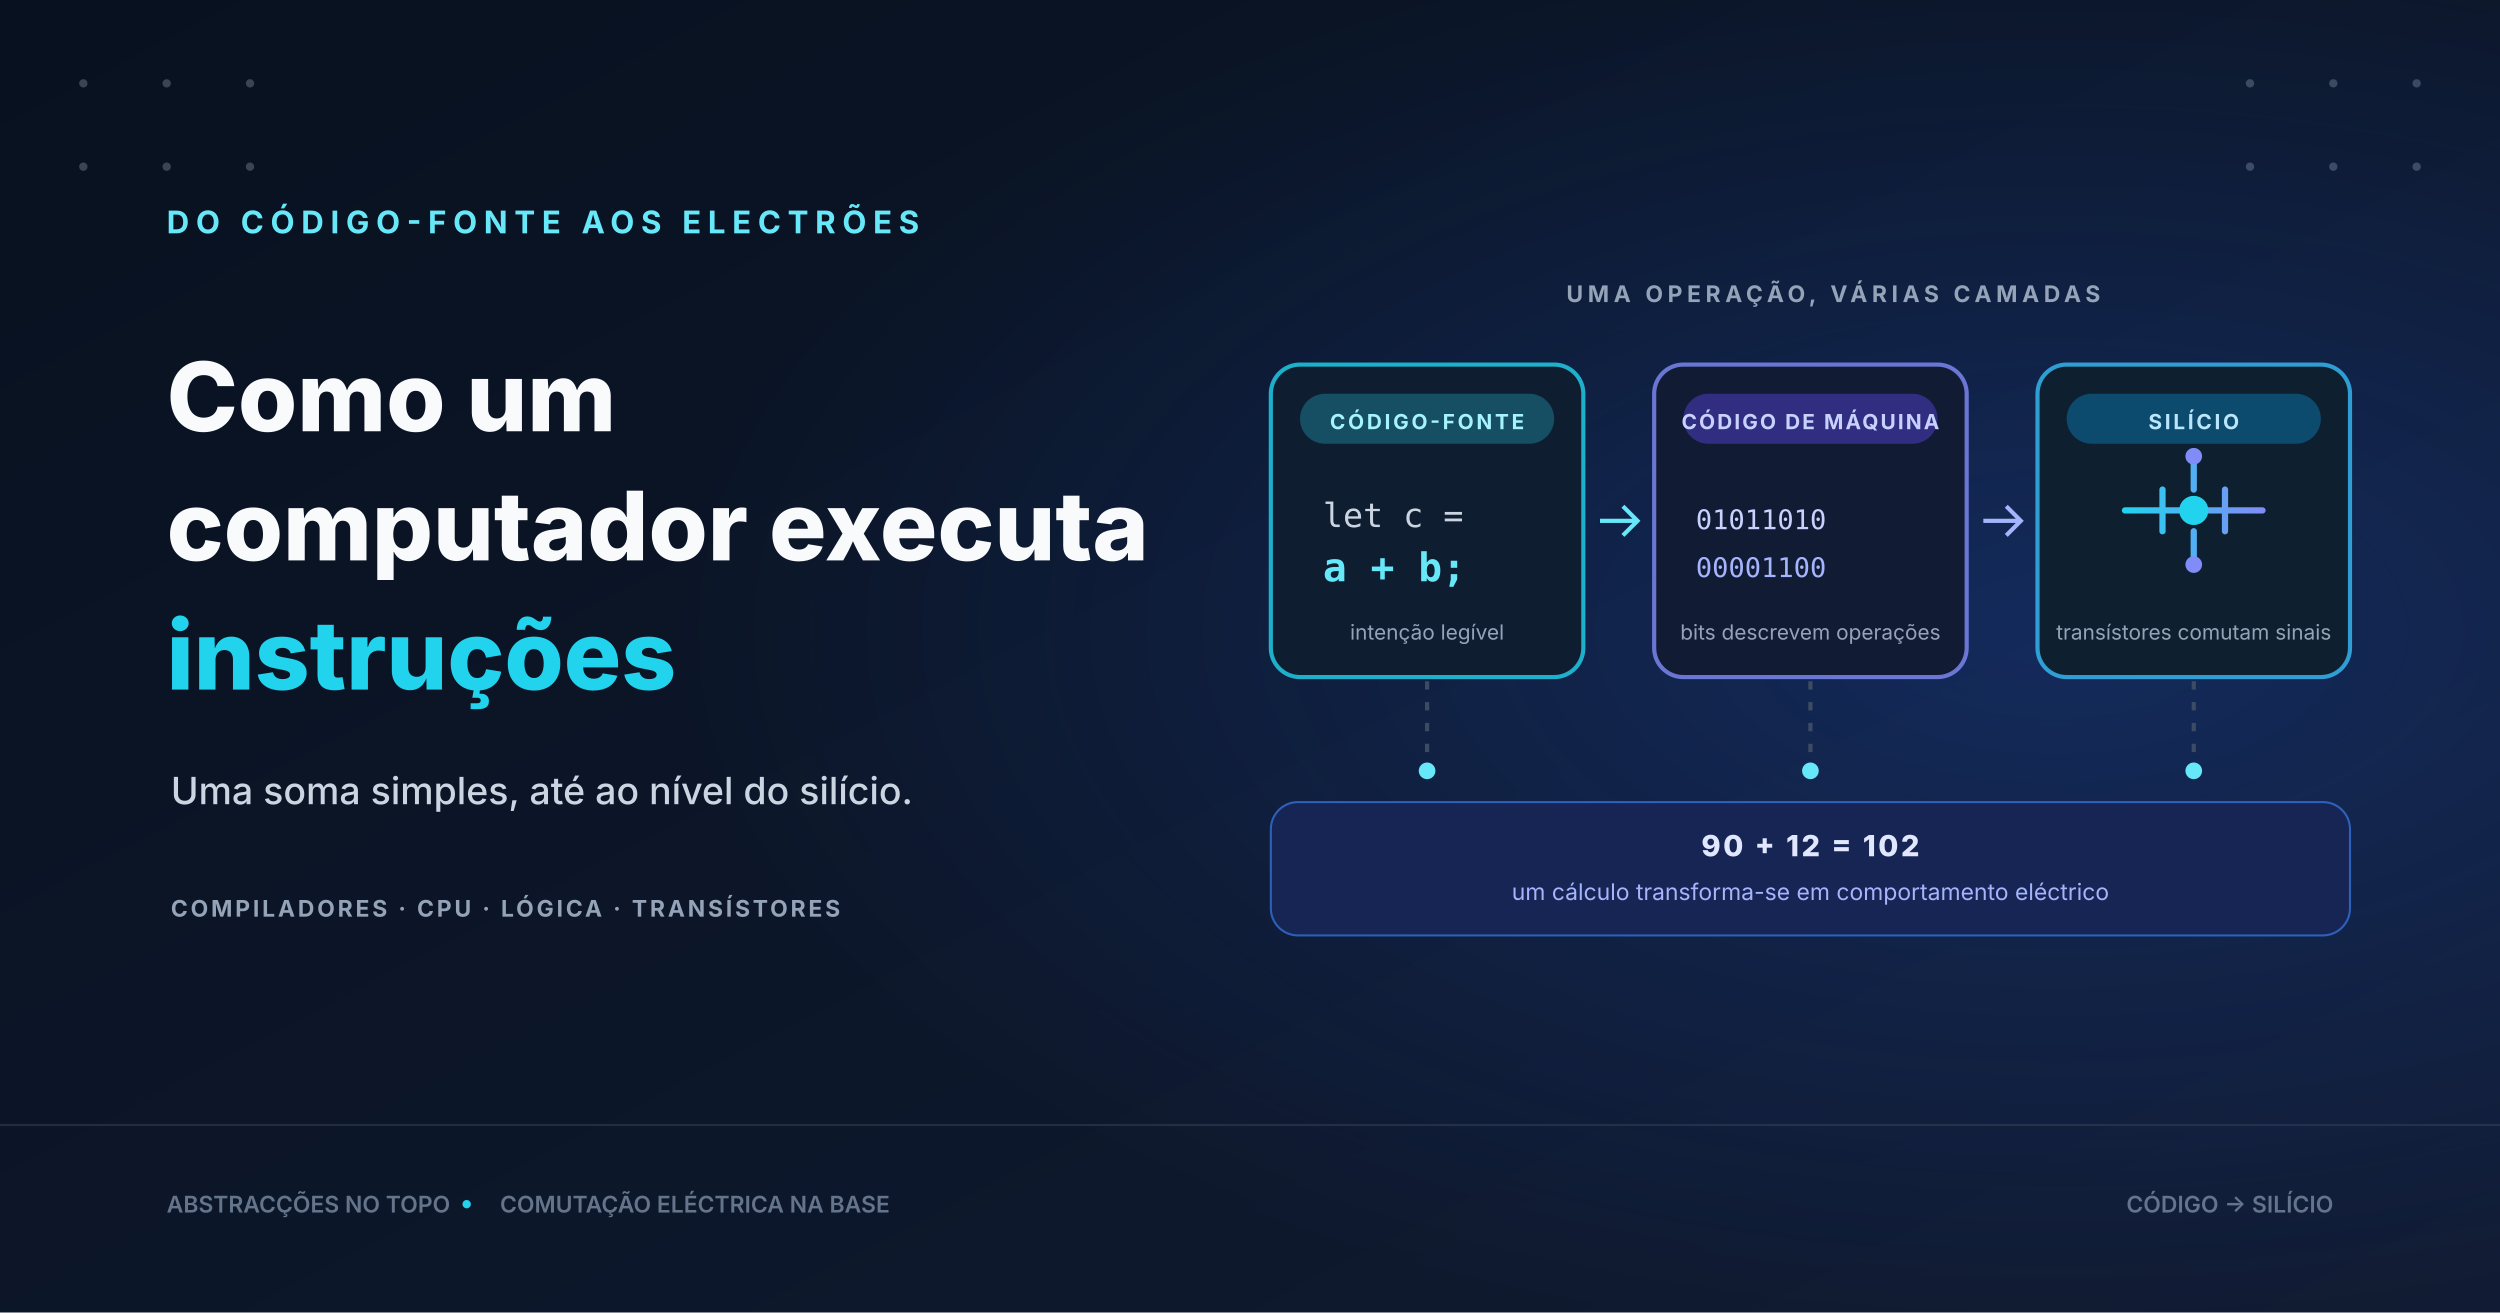
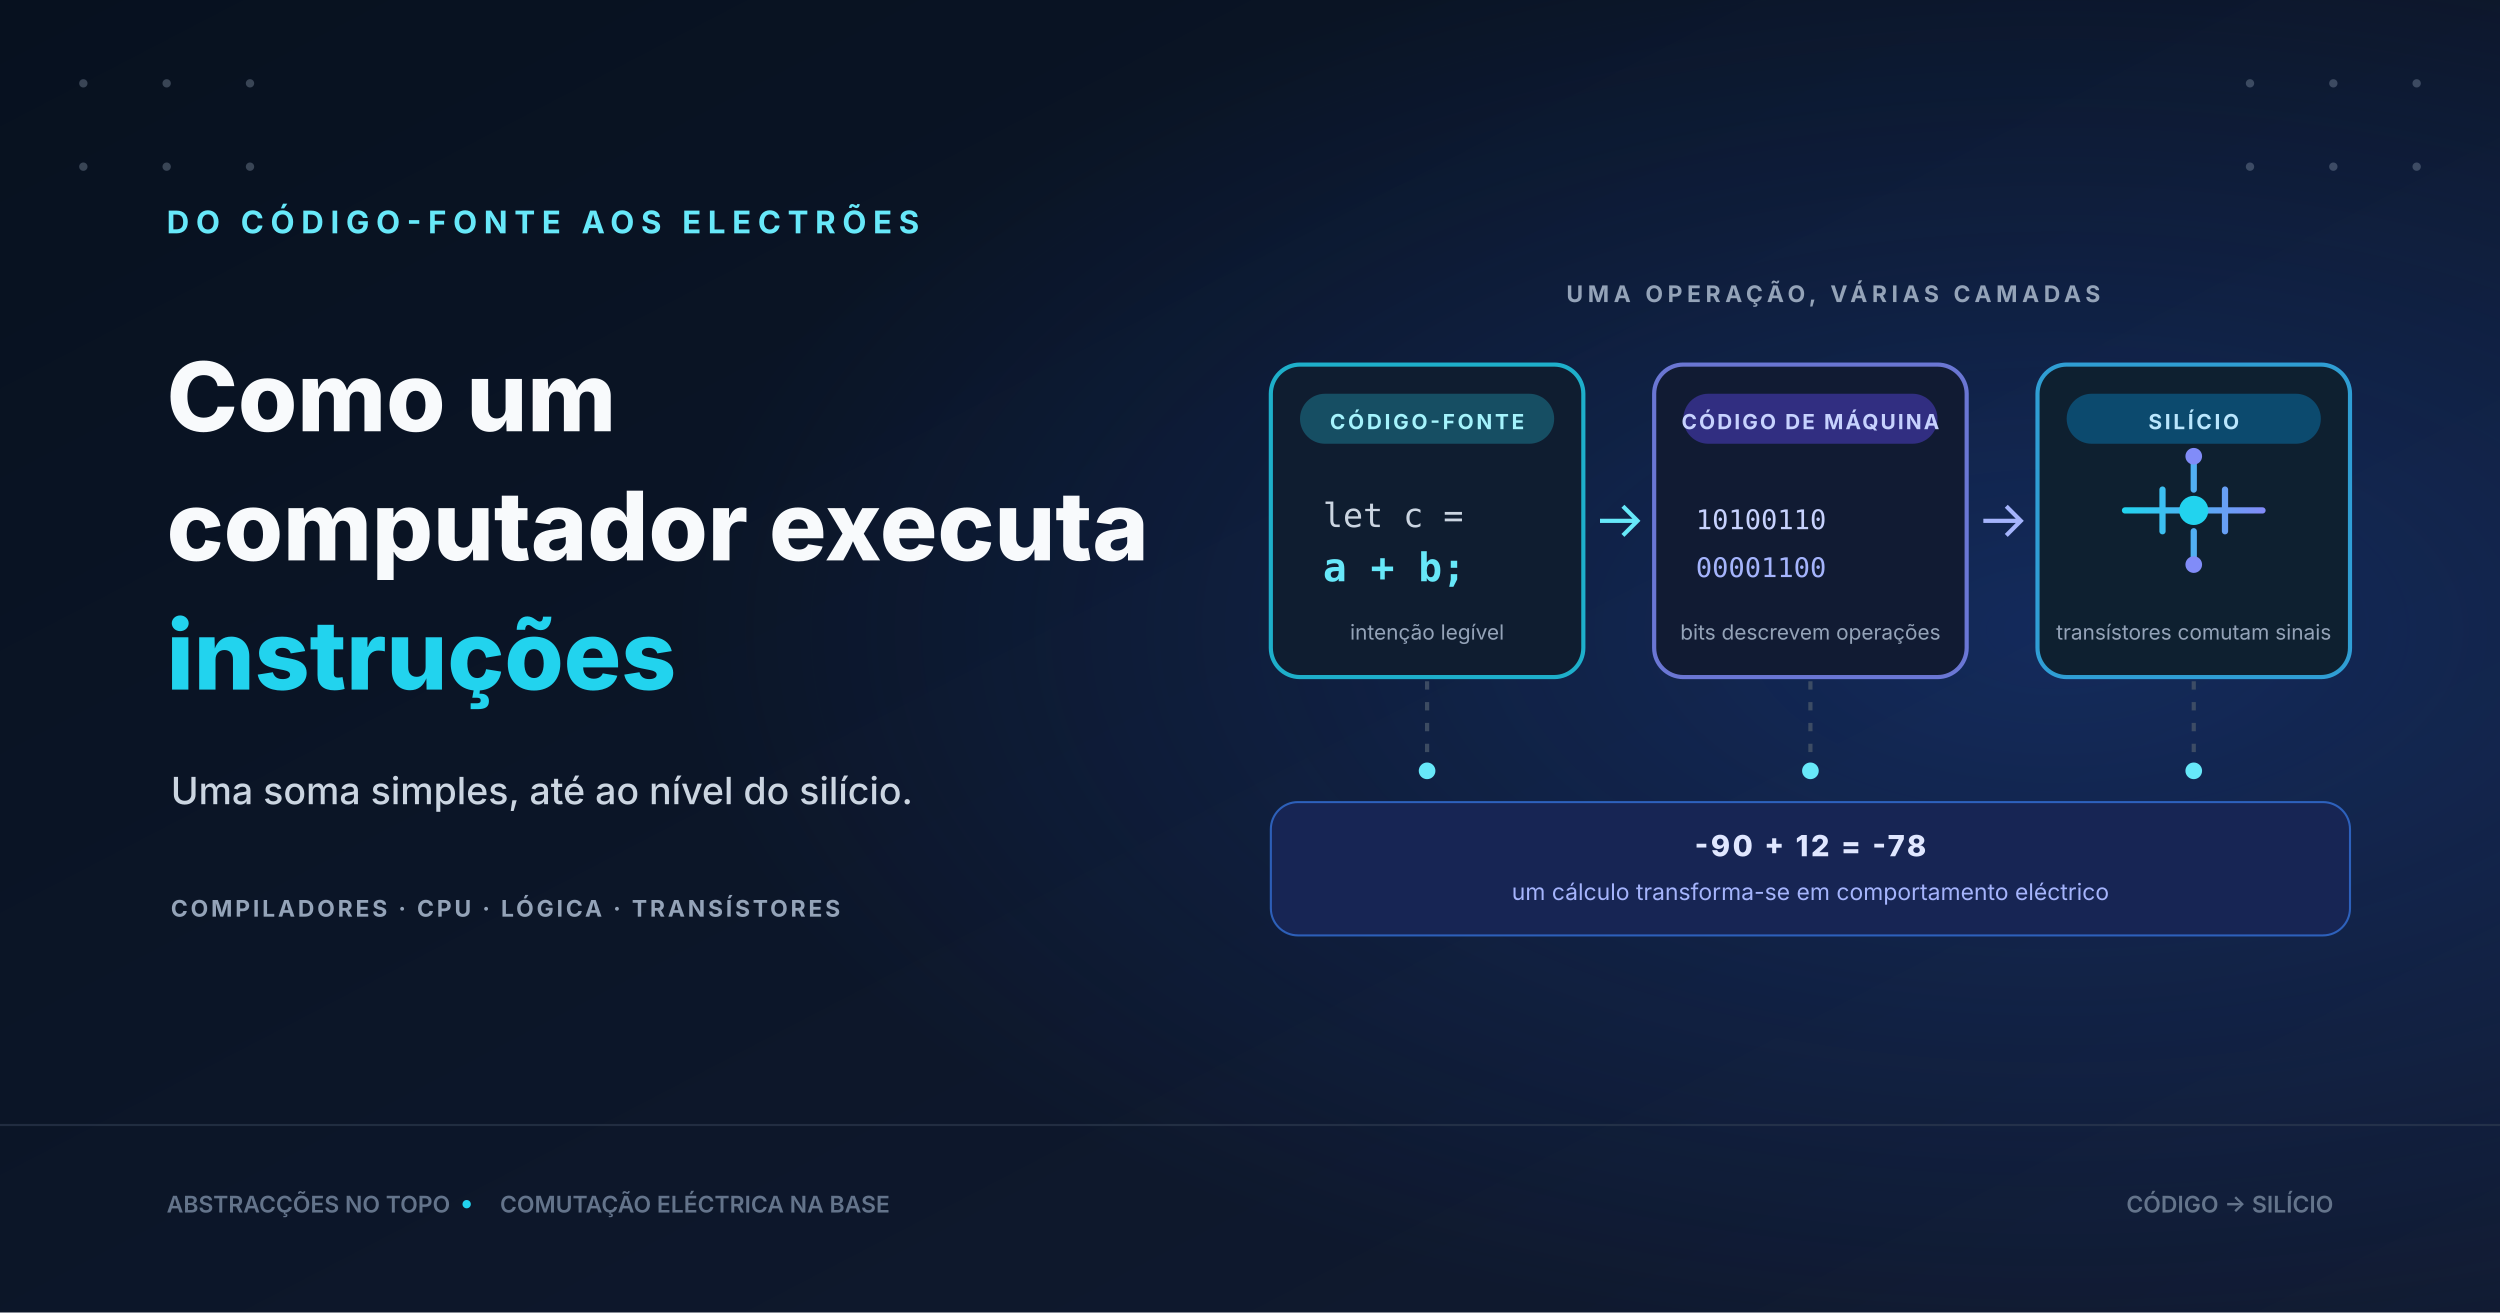
<svg xmlns="http://www.w3.org/2000/svg" viewBox="0 0 1200 630" role="img" aria-label="Do código Rust às instruções de máquina e às portas lógicas até aos transístores">
  <defs>
    <linearGradient id="background" x1="0" y1="0" x2="1" y2="1">
      <stop offset="0%" stop-color="#07111f" />
      <stop offset="100%" stop-color="#111b32" />
    </linearGradient>
    <linearGradient id="signal" x1="0" y1="0" x2="1" y2="0">
      <stop offset="0%" stop-color="#22d3ee" />
      <stop offset="100%" stop-color="#818cf8" />
    </linearGradient>
    <radialGradient id="glow" cx="82%" cy="48%" r="55%">
      <stop offset="0%" stop-color="#2563eb" stop-opacity="0.25" />
      <stop offset="100%" stop-color="#2563eb" stop-opacity="0" />
    </radialGradient>
  </defs>
  <rect width="1200" height="630" fill="url(#background)" />
  <rect width="1200" height="630" fill="url(#glow)" />
  <path d="M0 540H1200" stroke="#334155" stroke-opacity="0.55" />
  <g fill="#94a3b8" opacity="0.35">
    <circle cx="40" cy="40" r="2" />
    <circle cx="80" cy="40" r="2" />
    <circle cx="120" cy="40" r="2" />
    <circle cx="40" cy="80" r="2" />
    <circle cx="80" cy="80" r="2" />
    <circle cx="120" cy="80" r="2" />
    <circle cx="1080" cy="40" r="2" />
    <circle cx="1120" cy="40" r="2" />
    <circle cx="1160" cy="40" r="2" />
    <circle cx="1080" cy="80" r="2" />
    <circle cx="1120" cy="80" r="2" />
    <circle cx="1160" cy="80" r="2" />
  </g>
  <g font-family="Inter, system-ui, -apple-system, sans-serif">
    <text x="80" y="112" fill="#67e8f9" font-size="15" font-weight="700" letter-spacing="3.2">DO CÓDIGO-FONTE AOS ELECTRÕES</text>
    <text x="80" y="207" fill="#f8fafc" font-size="46" font-weight="800">Como um</text>
    <text x="80" y="269" fill="#f8fafc" font-size="46" font-weight="800">computador executa</text>
    <text x="80" y="331" fill="#22d3ee" font-size="46" font-weight="800">instruções</text>
    <text x="82" y="386" fill="#cbd5e1" font-size="18" font-weight="500">Uma soma simples, até ao nível do silício.</text>
    <text x="82" y="440" fill="#94a3b8" font-size="11" font-weight="700" letter-spacing="1.35">COMPILADORES · CPU · LÓGICA · TRANSÍSTORES</text>
  </g>
  <g transform="translate(610 145)" font-family="Inter, system-ui, -apple-system, sans-serif">
    <text x="270" y="0" text-anchor="middle" fill="#94a3b8" font-size="11" font-weight="700" letter-spacing="2.2">UMA OPERAÇÃO, VÁRIAS CAMADAS</text>
    <g transform="translate(0 30)">
      <rect width="150" height="150" rx="14" fill="#0f1d30" stroke="#22d3ee" stroke-opacity="0.8" stroke-width="2" />
      <rect x="14" y="14" width="122" height="24" rx="12" fill="#164e63" />
      <text x="75" y="31" text-anchor="middle" fill="#a5f3fc" font-size="10" font-weight="700" letter-spacing="1.3">CÓDIGO-FONTE</text>
      <text x="25" y="78" fill="#cbd5e1" font-size="16" font-family="Source Code Pro, monospace">let c =</text>
      <text x="25" y="104" fill="#67e8f9" font-size="19" font-weight="700" font-family="Source Code Pro, monospace">a + b;</text>
      <text x="75" y="132" text-anchor="middle" fill="#94a3b8" font-size="10">intenção legível</text>
    </g>
    <path d="M158 105h18m-7-7 7 7-7 7" fill="none" stroke="#67e8f9" stroke-width="2" />
    <g transform="translate(184 30)">
      <rect width="150" height="150" rx="14" fill="#111b33" stroke="#818cf8" stroke-opacity="0.8" stroke-width="2" />
      <rect x="14" y="14" width="122" height="24" rx="12" fill="#312e81" />
      <text x="75" y="31" text-anchor="middle" fill="#c7d2fe" font-size="10" font-weight="700" letter-spacing="1">CÓDIGO DE MÁQUINA</text>
-       <text x="20" y="79" fill="#c7d2fe" font-size="13" font-family="Source Code Pro, monospace">01011010</text>
+       <text x="20" y="79" fill="#c7d2fe" font-size="13" font-family="Source Code Pro, monospace">10100110</text>
      <text x="20" y="102" fill="#a5b4fc" font-size="13" font-family="Source Code Pro, monospace">00001100</text>
      <text x="75" y="132" text-anchor="middle" fill="#94a3b8" font-size="10">bits descrevem operações</text>
    </g>
    <path d="M342 105h18m-7-7 7 7-7 7" fill="none" stroke="#a5b4fc" stroke-width="2" />
    <g transform="translate(368 30)">
      <rect width="150" height="150" rx="14" fill="#0e2030" stroke="#38bdf8" stroke-opacity="0.8" stroke-width="2" />
      <rect x="14" y="14" width="122" height="24" rx="12" fill="#0c4a6e" />
      <text x="75" y="31" text-anchor="middle" fill="#bae6fd" font-size="10" font-weight="700" letter-spacing="1.3">SILÍCIO</text>
      <path d="M42 70h18m30 0h18M60 60v20m30-20v20M60 70h30M75 44v16m0 20v16" fill="none" stroke="url(#signal)" stroke-width="3" stroke-linecap="round" />
      <circle cx="75" cy="70" r="7" fill="#22d3ee" />
      <circle cx="75" cy="44" r="4" fill="#818cf8" />
      <circle cx="75" cy="96" r="4" fill="#818cf8" />
      <text x="75" y="132" text-anchor="middle" fill="#94a3b8" font-size="10">transístores comutam sinais</text>
    </g>
    <g stroke="#475569" stroke-width="2" stroke-dasharray="4 6" opacity="0.8">
      <path d="M75 182v42m184-42v42m184-42v42" />
    </g>
    <g fill="#67e8f9">
      <circle cx="75" cy="225" r="4" />
      <circle cx="259" cy="225" r="4" />
      <circle cx="443" cy="225" r="4" />
    </g>
    <rect x="0" y="240" width="518" height="64" rx="13" fill="#172554" stroke="#3b82f6" stroke-opacity="0.65" />
-     <text x="259" y="266" text-anchor="middle" fill="#e0e7ff" font-size="14" font-weight="800" letter-spacing="1.2">90 + 12 = 102</text>
+     <text x="259" y="266" text-anchor="middle" fill="#e0e7ff" font-size="14" font-weight="800" letter-spacing="1.2">-90 + 12 = -78</text>
    <text x="259" y="287" text-anchor="middle" fill="#a5b4fc" font-size="11">um cálculo transforma-se em comportamento eléctrico</text>
  </g>
  <g font-family="Inter, system-ui, -apple-system, sans-serif" fill="#64748b" font-size="11" font-weight="600">
    <text x="80" y="582">ABSTRACÇÕES NO TOPO</text>
    <circle cx="224" cy="578" r="2" fill="#22d3ee" />
    <text x="240" y="582">COMUTAÇÃO ELÉCTRICA NA BASE</text>
    <text x="1120" y="582" text-anchor="end">CÓDIGO → SILÍCIO</text>
  </g>
</svg>
